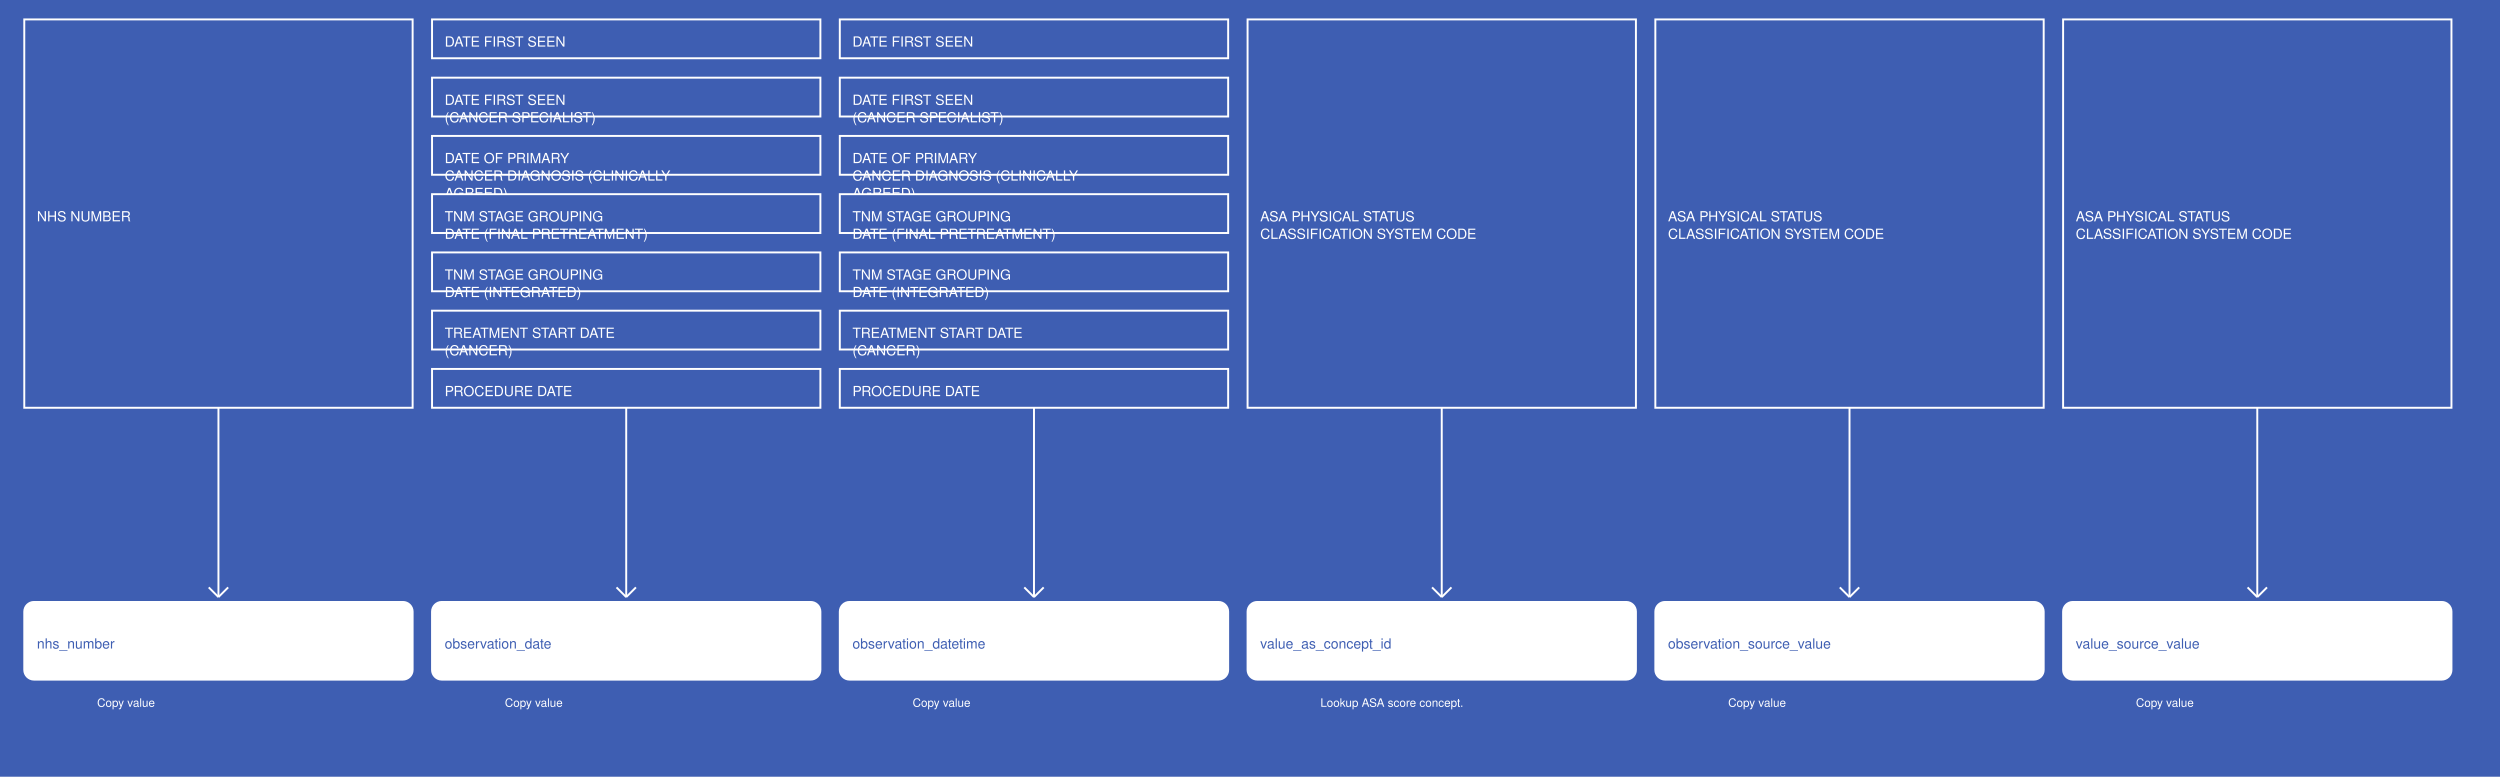
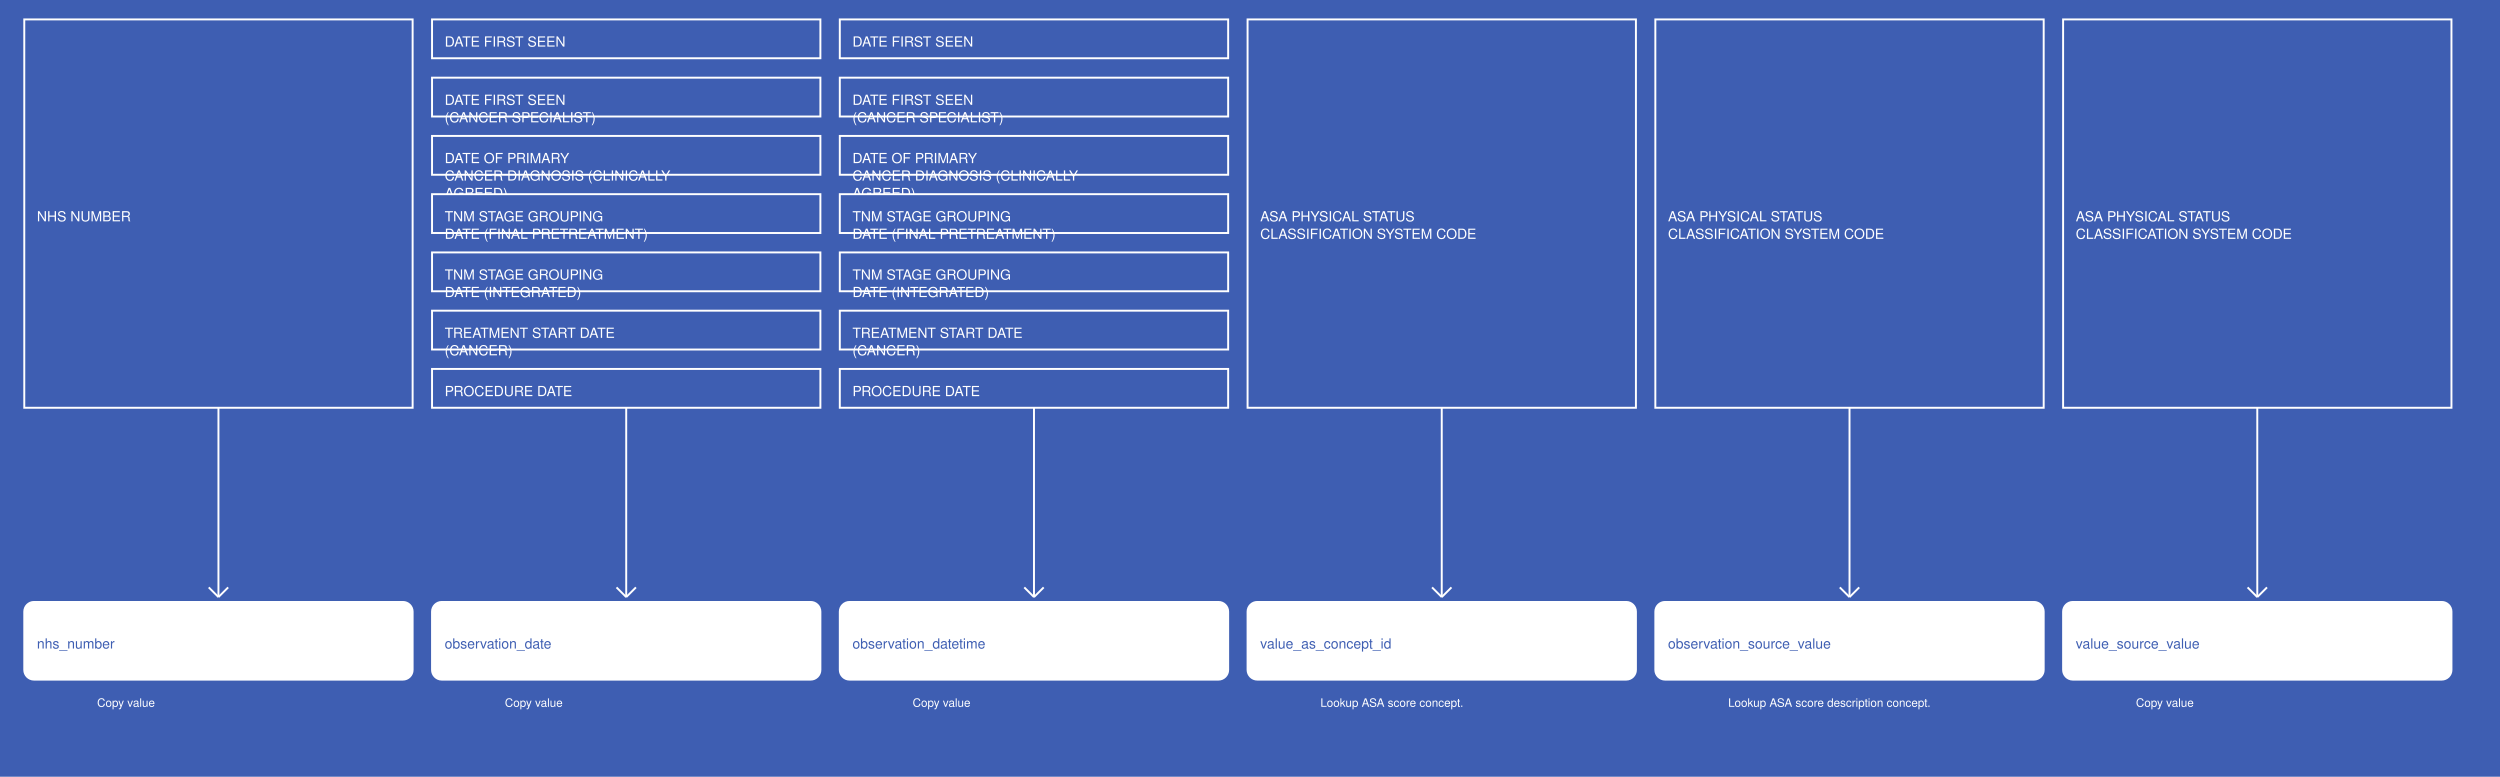
<svg xmlns="http://www.w3.org/2000/svg" width="2575" height="800">
  <rect width="100%" height="100%" fill="#3E5EB2" />
  <g>
    <rect x="25" y="20" width="400" height="400" fill="#3E5EB2" stroke="white" stroke-width="2" />
    <text x="38" y="228" fill="white" font-family="Helvetica" font-size="1.2em" text-anchor="start">NHS NUMBER</text>
  </g>
  <g>
    <line x1="225" y1="420" x2="225" y2="615" stroke="white" stroke-width="2" />
    <line x1="215" y1="605" x2="225" y2="615" stroke="white" stroke-width="2" />
    <line x1="235" y1="605" x2="225" y2="615" stroke="white" stroke-width="2" />
    <text x="100" y="728" fill="white" font-size="1em" font-family="Helvetica">Copy value</text>
  </g>
  <g>
    <rect x="25" y="620" width="400" height="80" fill="white" stroke="white" stroke-width="2" rx="10" />
    <text x="38" y="668" fill="#3E5EB2" font-family="Helvetica" font-size="1.2em" text-anchor="start">nhs_number</text>
  </g>
  <g>
    <rect x="445" y="20" width="400" height="40" fill="#3E5EB2" stroke="white" stroke-width="2" />
    <text x="458" y="48" fill="white" font-family="Helvetica" font-size="1.2em" text-anchor="start">DATE FIRST SEEN</text>
  </g>
  <g>
    <rect x="445" y="80" width="400" height="40" fill="#3E5EB2" stroke="white" stroke-width="2" />
    <text x="458" y="108" fill="white" font-family="Helvetica" font-size="1.2em" text-anchor="start">DATE FIRST SEEN</text>
    <text x="458" y="126" fill="white" font-family="Helvetica" font-size="1.2em" text-anchor="start">(CANCER SPECIALIST)</text>
  </g>
  <g>
    <rect x="445" y="140" width="400" height="40" fill="#3E5EB2" stroke="white" stroke-width="2" />
    <text x="458" y="168" fill="white" font-family="Helvetica" font-size="1.2em" text-anchor="start">DATE OF PRIMARY</text>
    <text x="458" y="186" fill="white" font-family="Helvetica" font-size="1.2em" text-anchor="start">CANCER DIAGNOSIS (CLINICALLY</text>
    <text x="458" y="204" fill="white" font-family="Helvetica" font-size="1.2em" text-anchor="start">AGREED)</text>
  </g>
  <g>
    <rect x="445" y="200" width="400" height="40" fill="#3E5EB2" stroke="white" stroke-width="2" />
    <text x="458" y="228" fill="white" font-family="Helvetica" font-size="1.2em" text-anchor="start">TNM STAGE GROUPING</text>
    <text x="458" y="246" fill="white" font-family="Helvetica" font-size="1.2em" text-anchor="start">DATE (FINAL PRETREATMENT)</text>
  </g>
  <g>
    <rect x="445" y="260" width="400" height="40" fill="#3E5EB2" stroke="white" stroke-width="2" />
    <text x="458" y="288" fill="white" font-family="Helvetica" font-size="1.2em" text-anchor="start">TNM STAGE GROUPING</text>
    <text x="458" y="306" fill="white" font-family="Helvetica" font-size="1.2em" text-anchor="start">DATE (INTEGRATED)</text>
  </g>
  <g>
    <rect x="445" y="320" width="400" height="40" fill="#3E5EB2" stroke="white" stroke-width="2" />
    <text x="458" y="348" fill="white" font-family="Helvetica" font-size="1.2em" text-anchor="start">TREATMENT START DATE</text>
    <text x="458" y="366" fill="white" font-family="Helvetica" font-size="1.2em" text-anchor="start">(CANCER)</text>
  </g>
  <g>
    <rect x="445" y="380" width="400" height="40" fill="#3E5EB2" stroke="white" stroke-width="2" />
    <text x="458" y="408" fill="white" font-family="Helvetica" font-size="1.2em" text-anchor="start">PROCEDURE DATE</text>
  </g>
  <g>
    <line x1="645" y1="420" x2="645" y2="615" stroke="white" stroke-width="2" />
    <line x1="635" y1="605" x2="645" y2="615" stroke="white" stroke-width="2" />
    <line x1="655" y1="605" x2="645" y2="615" stroke="white" stroke-width="2" />
    <text x="520" y="728" fill="white" font-size="1em" font-family="Helvetica">Copy value</text>
  </g>
  <g>
    <rect x="445" y="620" width="400" height="80" fill="white" stroke="white" stroke-width="2" rx="10" />
    <text x="458" y="668" fill="#3E5EB2" font-family="Helvetica" font-size="1.2em" text-anchor="start">observation_date</text>
  </g>
  <g>
    <rect x="865" y="20" width="400" height="40" fill="#3E5EB2" stroke="white" stroke-width="2" />
    <text x="878" y="48" fill="white" font-family="Helvetica" font-size="1.2em" text-anchor="start">DATE FIRST SEEN</text>
  </g>
  <g>
    <rect x="865" y="80" width="400" height="40" fill="#3E5EB2" stroke="white" stroke-width="2" />
    <text x="878" y="108" fill="white" font-family="Helvetica" font-size="1.2em" text-anchor="start">DATE FIRST SEEN</text>
    <text x="878" y="126" fill="white" font-family="Helvetica" font-size="1.2em" text-anchor="start">(CANCER SPECIALIST)</text>
  </g>
  <g>
    <rect x="865" y="140" width="400" height="40" fill="#3E5EB2" stroke="white" stroke-width="2" />
    <text x="878" y="168" fill="white" font-family="Helvetica" font-size="1.2em" text-anchor="start">DATE OF PRIMARY</text>
    <text x="878" y="186" fill="white" font-family="Helvetica" font-size="1.2em" text-anchor="start">CANCER DIAGNOSIS (CLINICALLY</text>
    <text x="878" y="204" fill="white" font-family="Helvetica" font-size="1.2em" text-anchor="start">AGREED)</text>
  </g>
  <g>
    <rect x="865" y="200" width="400" height="40" fill="#3E5EB2" stroke="white" stroke-width="2" />
    <text x="878" y="228" fill="white" font-family="Helvetica" font-size="1.2em" text-anchor="start">TNM STAGE GROUPING</text>
    <text x="878" y="246" fill="white" font-family="Helvetica" font-size="1.2em" text-anchor="start">DATE (FINAL PRETREATMENT)</text>
  </g>
  <g>
    <rect x="865" y="260" width="400" height="40" fill="#3E5EB2" stroke="white" stroke-width="2" />
    <text x="878" y="288" fill="white" font-family="Helvetica" font-size="1.2em" text-anchor="start">TNM STAGE GROUPING</text>
    <text x="878" y="306" fill="white" font-family="Helvetica" font-size="1.2em" text-anchor="start">DATE (INTEGRATED)</text>
  </g>
  <g>
    <rect x="865" y="320" width="400" height="40" fill="#3E5EB2" stroke="white" stroke-width="2" />
    <text x="878" y="348" fill="white" font-family="Helvetica" font-size="1.2em" text-anchor="start">TREATMENT START DATE</text>
    <text x="878" y="366" fill="white" font-family="Helvetica" font-size="1.2em" text-anchor="start">(CANCER)</text>
  </g>
  <g>
    <rect x="865" y="380" width="400" height="40" fill="#3E5EB2" stroke="white" stroke-width="2" />
    <text x="878" y="408" fill="white" font-family="Helvetica" font-size="1.2em" text-anchor="start">PROCEDURE DATE</text>
  </g>
  <g>
    <line x1="1065" y1="420" x2="1065" y2="615" stroke="white" stroke-width="2" />
    <line x1="1055" y1="605" x2="1065" y2="615" stroke="white" stroke-width="2" />
    <line x1="1075" y1="605" x2="1065" y2="615" stroke="white" stroke-width="2" />
    <text x="940" y="728" fill="white" font-size="1em" font-family="Helvetica">Copy value</text>
  </g>
  <g>
    <rect x="865" y="620" width="400" height="80" fill="white" stroke="white" stroke-width="2" rx="10" />
    <text x="878" y="668" fill="#3E5EB2" font-family="Helvetica" font-size="1.2em" text-anchor="start">observation_datetime</text>
  </g>
  <g>
    <rect x="1285" y="20" width="400" height="400" fill="#3E5EB2" stroke="white" stroke-width="2" />
    <text x="1298" y="228" fill="white" font-family="Helvetica" font-size="1.2em" text-anchor="start">ASA PHYSICAL STATUS</text>
    <text x="1298" y="246" fill="white" font-family="Helvetica" font-size="1.2em" text-anchor="start">CLASSIFICATION SYSTEM CODE</text>
  </g>
  <g>
    <line x1="1485" y1="420" x2="1485" y2="615" stroke="white" stroke-width="2" />
    <line x1="1475" y1="605" x2="1485" y2="615" stroke="white" stroke-width="2" />
    <line x1="1495" y1="605" x2="1485" y2="615" stroke="white" stroke-width="2" />
    <text x="1360" y="728" fill="white" font-size="1em" font-family="Helvetica">Lookup ASA score concept.</text>
  </g>
  <g>
    <rect x="1285" y="620" width="400" height="80" fill="white" stroke="white" stroke-width="2" rx="10" />
    <text x="1298" y="668" fill="#3E5EB2" font-family="Helvetica" font-size="1.2em" text-anchor="start">value_as_concept_id</text>
  </g>
  <g>
    <rect x="1705" y="20" width="400" height="400" fill="#3E5EB2" stroke="white" stroke-width="2" />
    <text x="1718" y="228" fill="white" font-family="Helvetica" font-size="1.2em" text-anchor="start">ASA PHYSICAL STATUS</text>
    <text x="1718" y="246" fill="white" font-family="Helvetica" font-size="1.2em" text-anchor="start">CLASSIFICATION SYSTEM CODE</text>
  </g>
  <g>
    <line x1="1905" y1="420" x2="1905" y2="615" stroke="white" stroke-width="2" />
    <line x1="1895" y1="605" x2="1905" y2="615" stroke="white" stroke-width="2" />
    <line x1="1915" y1="605" x2="1905" y2="615" stroke="white" stroke-width="2" />
-     <text x="1780" y="728" fill="white" font-size="1em" font-family="Helvetica">Copy value</text>
+     <text x="1780" y="728" fill="white" font-size="1em" font-family="Helvetica">Lookup ASA score description concept.</text>
  </g>
  <g>
    <rect x="1705" y="620" width="400" height="80" fill="white" stroke="white" stroke-width="2" rx="10" />
    <text x="1718" y="668" fill="#3E5EB2" font-family="Helvetica" font-size="1.2em" text-anchor="start">observation_source_value</text>
  </g>
  <g>
    <rect x="2125" y="20" width="400" height="400" fill="#3E5EB2" stroke="white" stroke-width="2" />
    <text x="2138" y="228" fill="white" font-family="Helvetica" font-size="1.2em" text-anchor="start">ASA PHYSICAL STATUS</text>
    <text x="2138" y="246" fill="white" font-family="Helvetica" font-size="1.2em" text-anchor="start">CLASSIFICATION SYSTEM CODE</text>
  </g>
  <g>
    <line x1="2325" y1="420" x2="2325" y2="615" stroke="white" stroke-width="2" />
    <line x1="2315" y1="605" x2="2325" y2="615" stroke="white" stroke-width="2" />
    <line x1="2335" y1="605" x2="2325" y2="615" stroke="white" stroke-width="2" />
    <text x="2200" y="728" fill="white" font-size="1em" font-family="Helvetica">Copy value</text>
  </g>
  <g>
    <rect x="2125" y="620" width="400" height="80" fill="white" stroke="white" stroke-width="2" rx="10" />
    <text x="2138" y="668" fill="#3E5EB2" font-family="Helvetica" font-size="1.2em" text-anchor="start">value_source_value</text>
  </g>
</svg>
